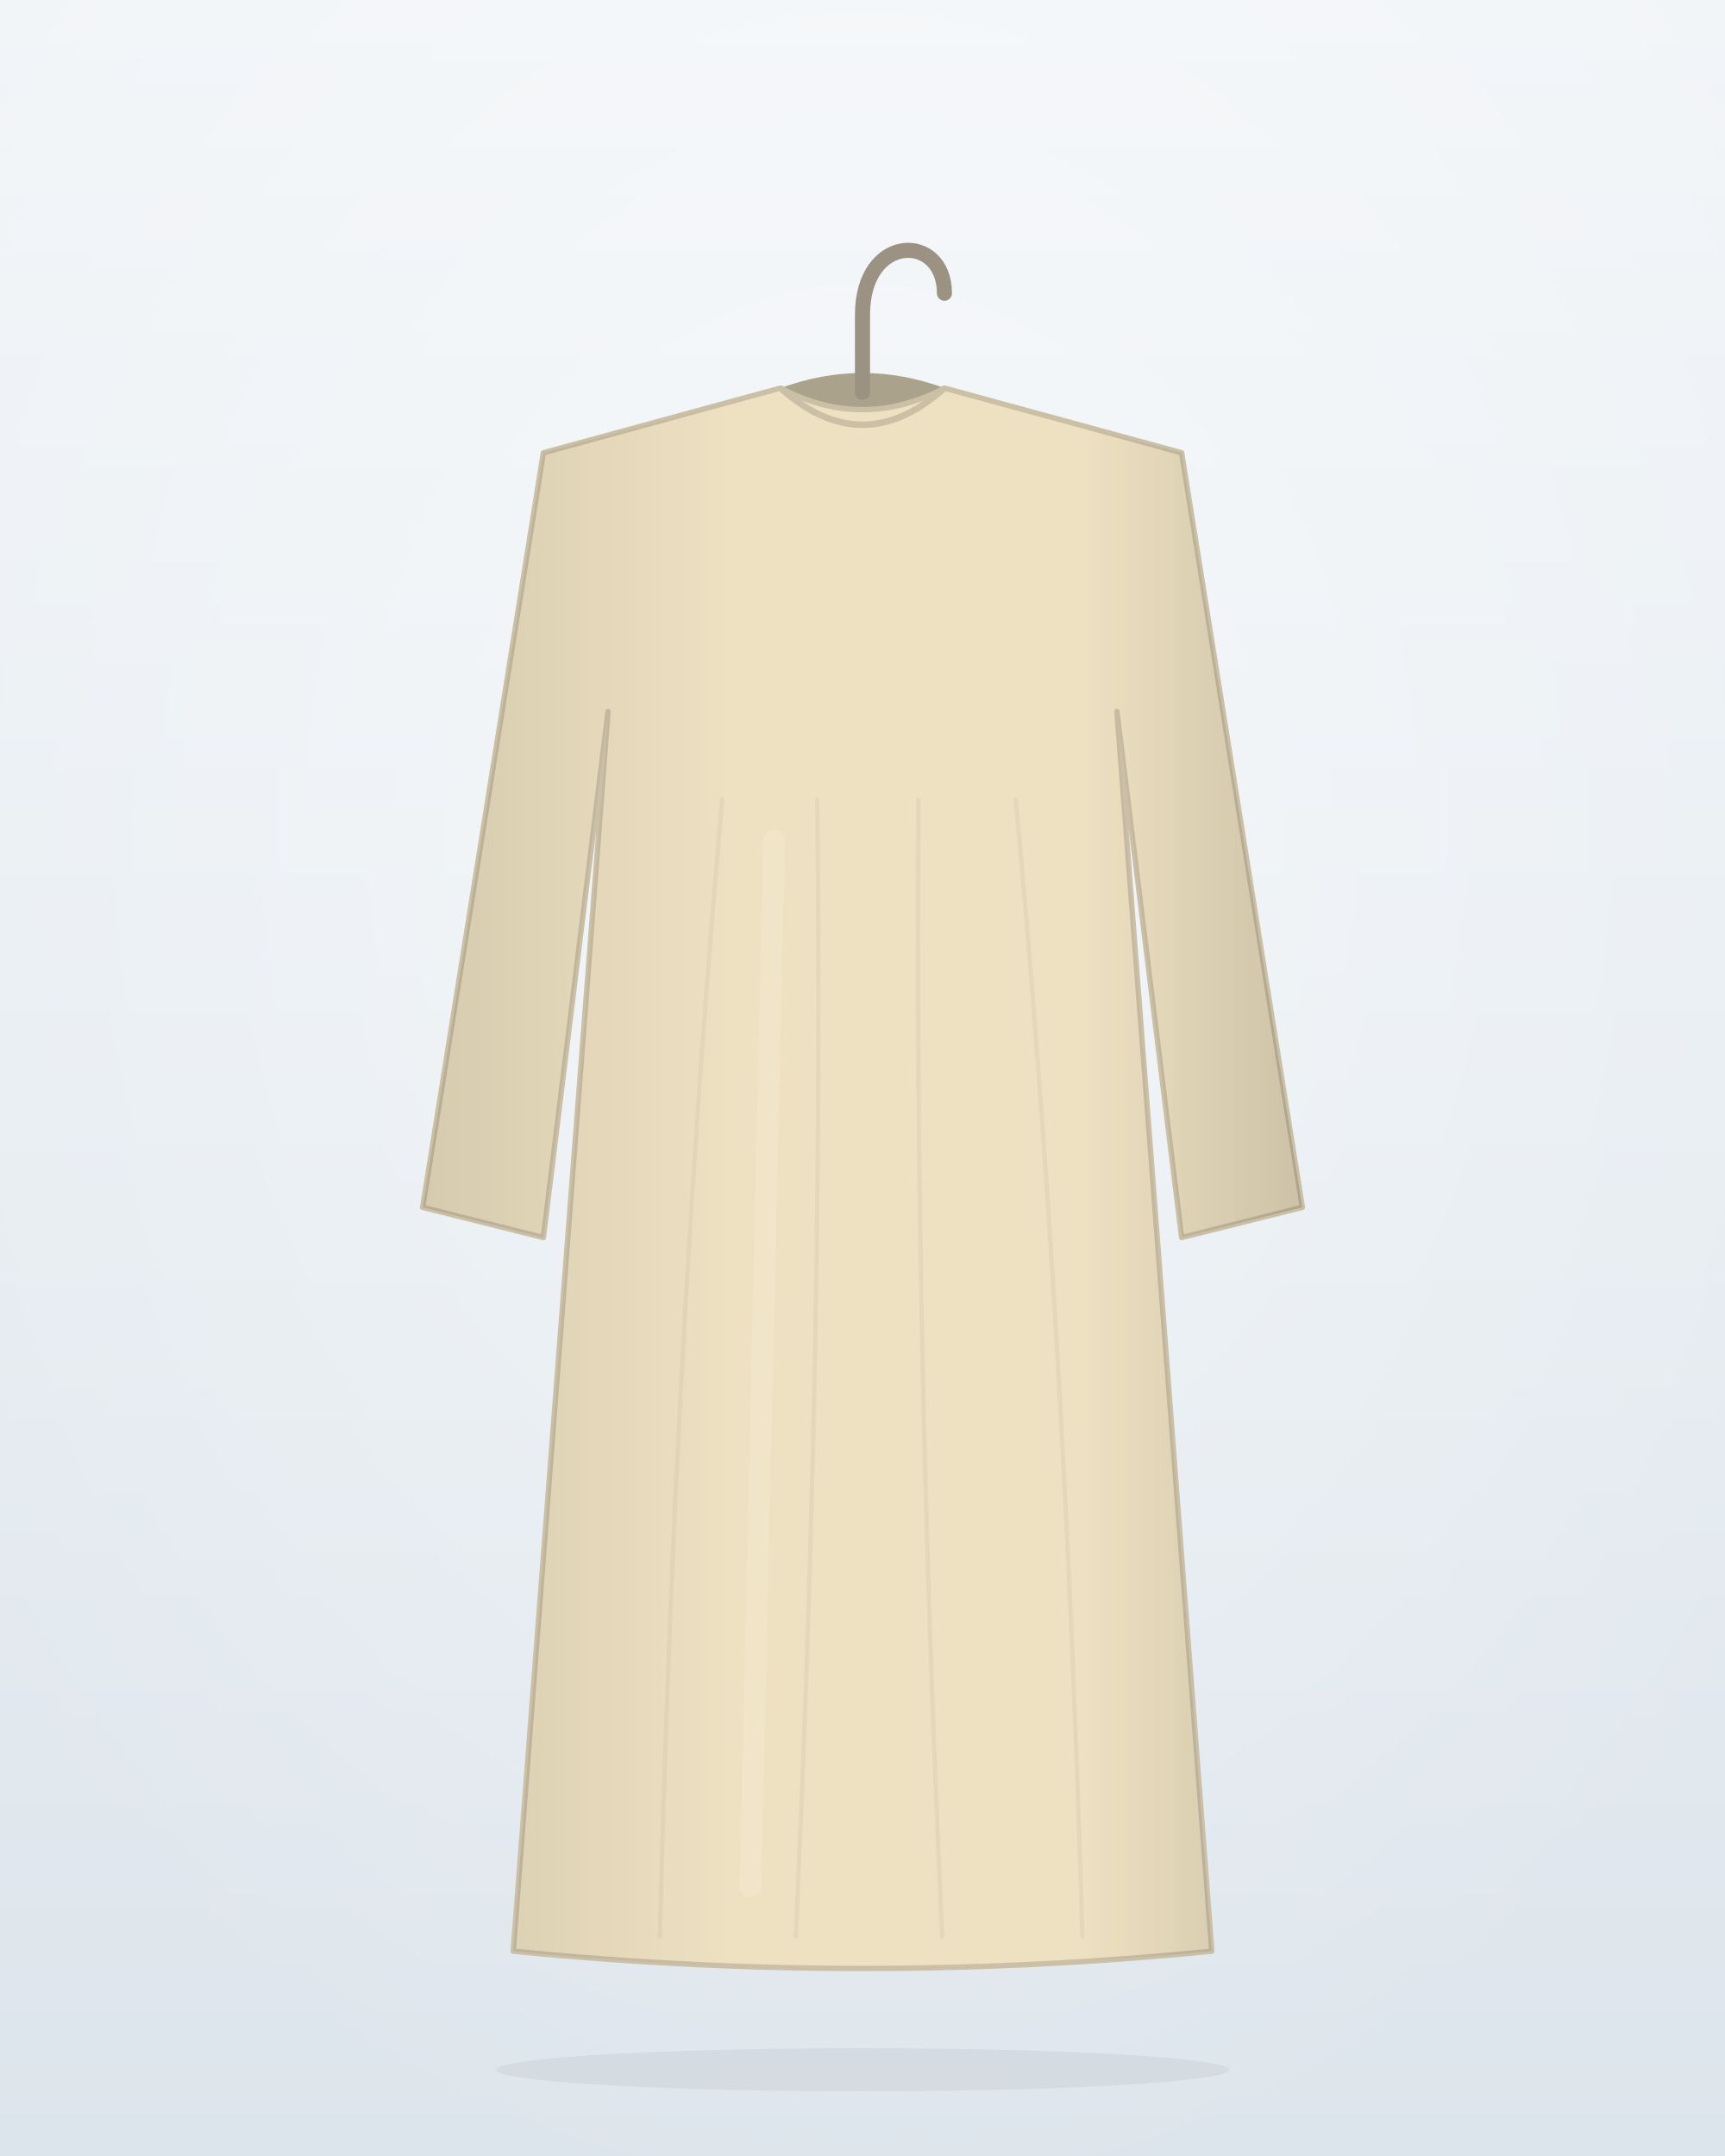
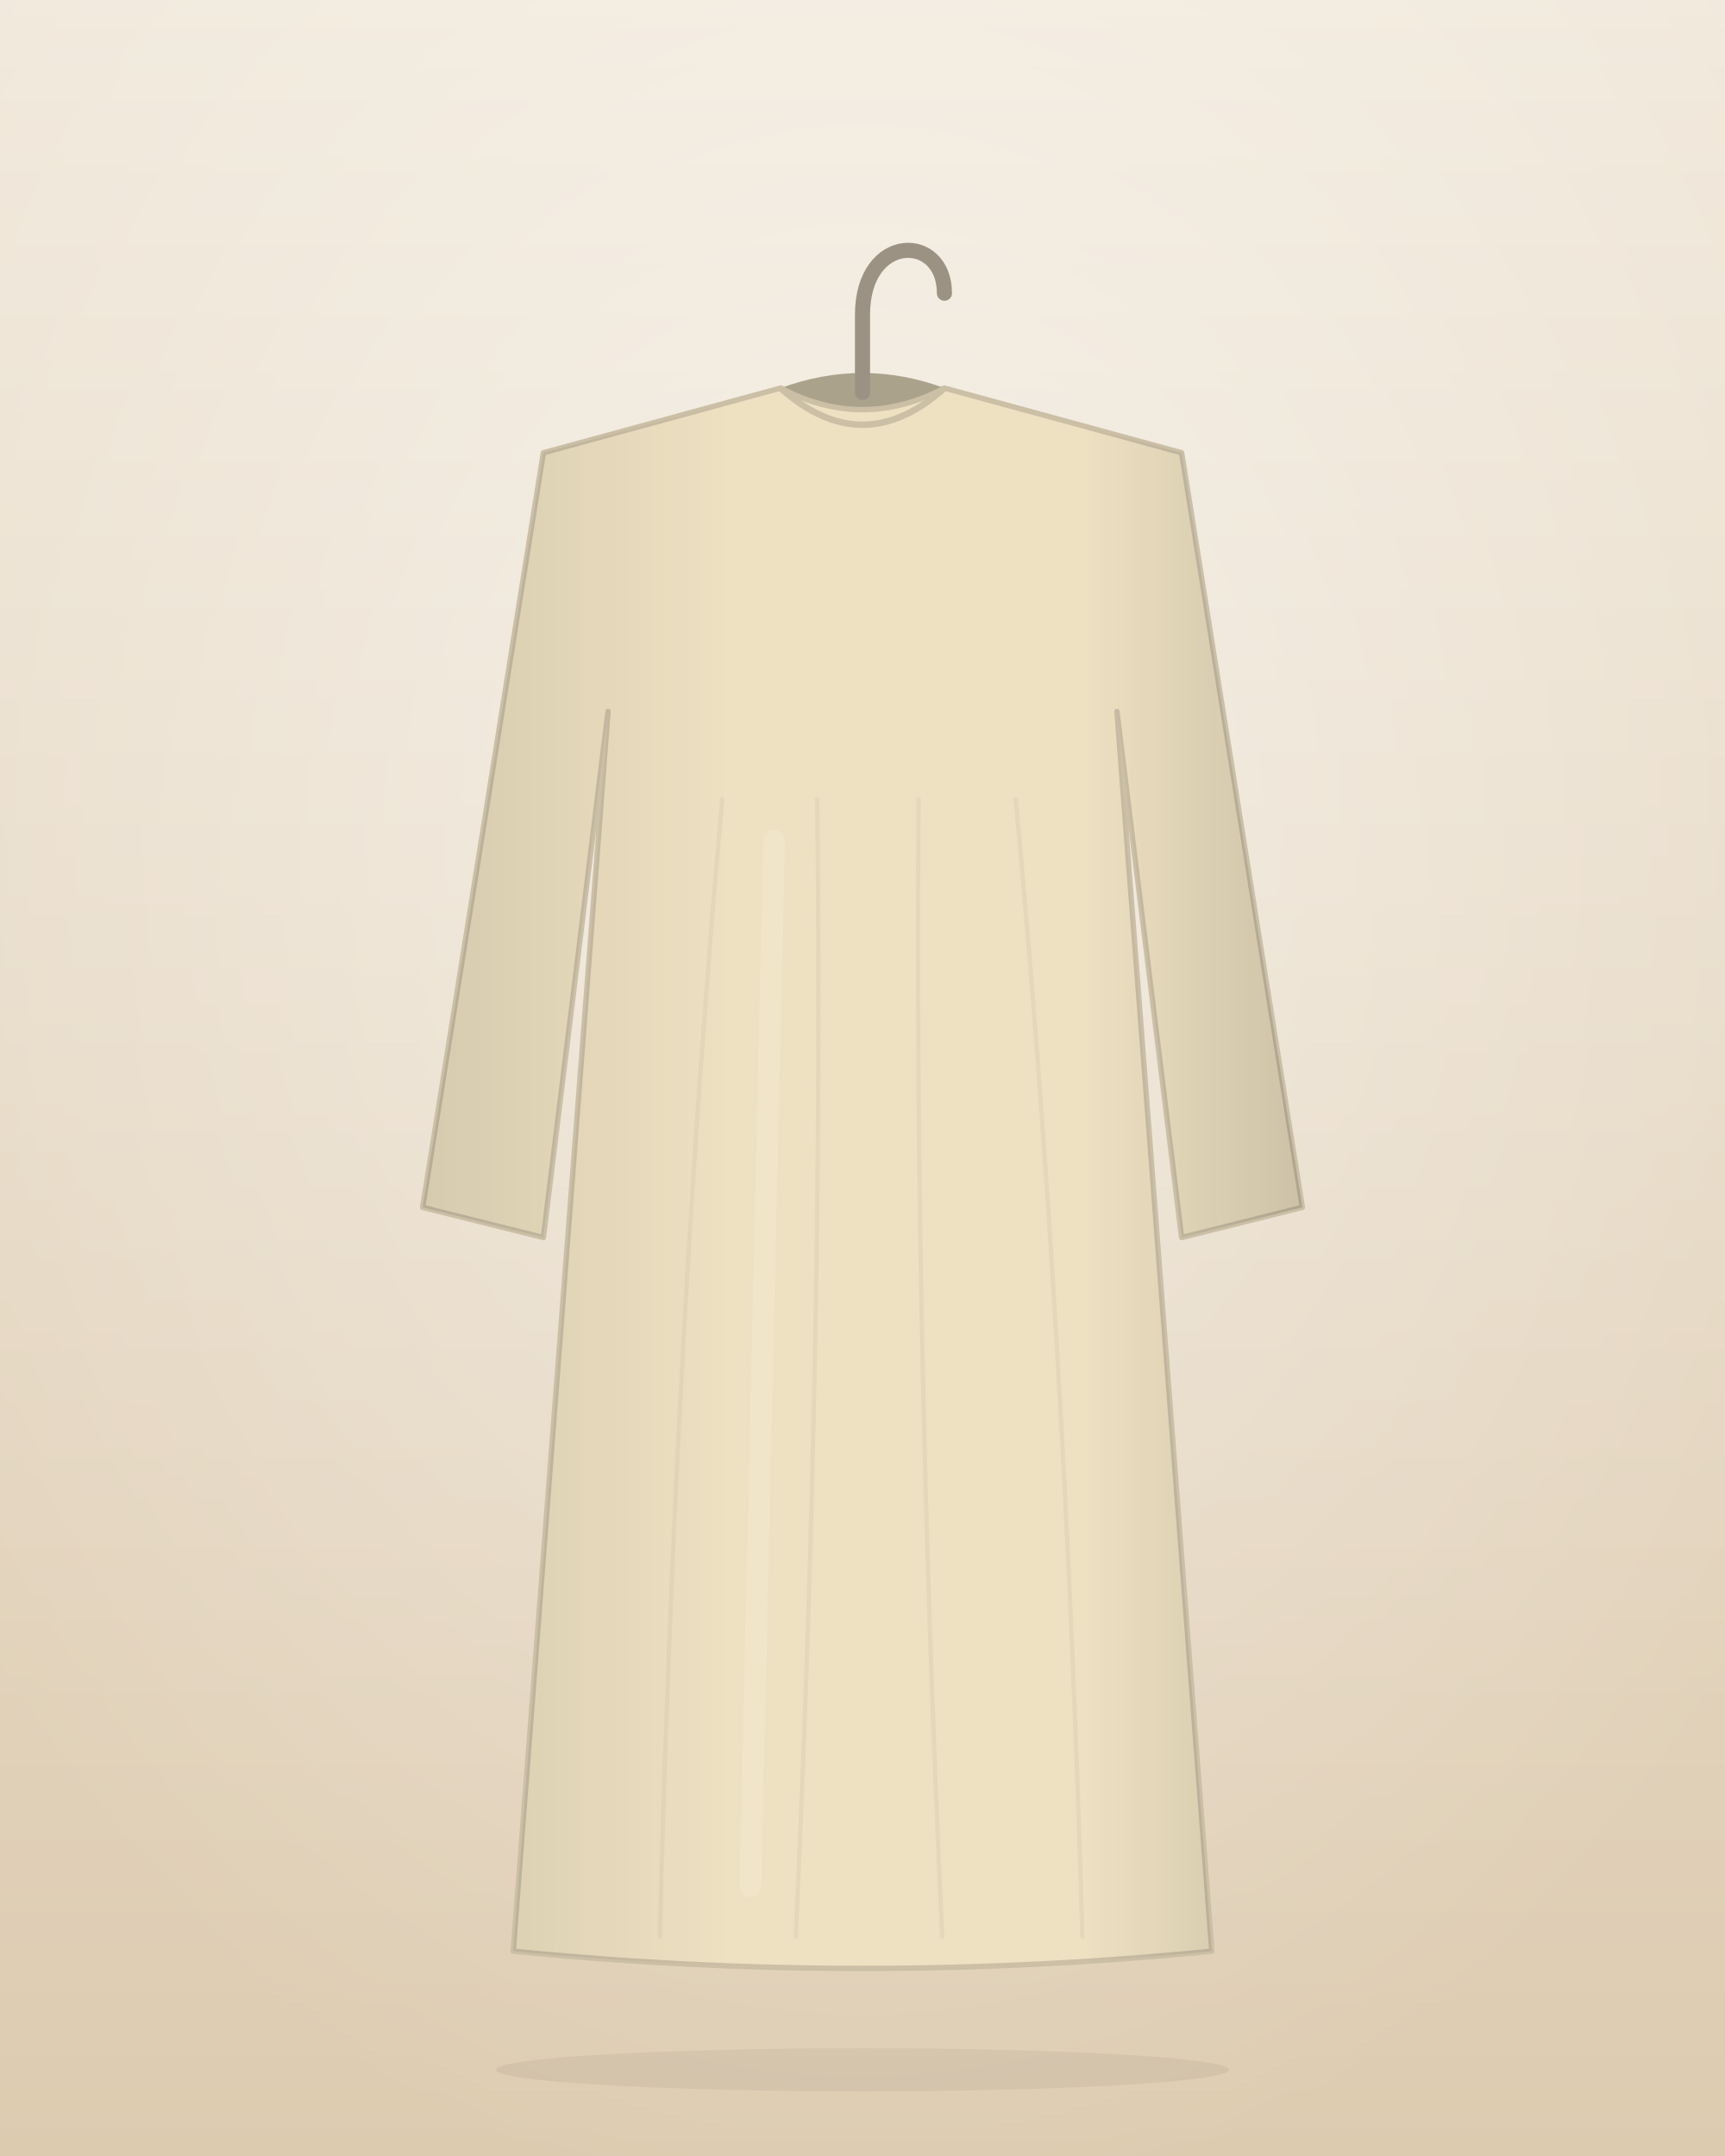
<svg xmlns="http://www.w3.org/2000/svg" viewBox="0 0 800 1000" width="800" height="1000">
  <defs>
    <linearGradient id="bg" x1="0" y1="0" x2="0" y2="1">
-       <stop offset="0" stop-color="#f2f5f8" />
-       <stop offset="1" stop-color="#dde5ec" />
+       <stop offset="0" stop-color="#f1e9dc" />
+       <stop offset="1" stop-color="#ddcbb0" />
    </linearGradient>
    <radialGradient id="bg-glow" cx="0.5" cy="0.38" r="0.65">
      <stop offset="0" stop-color="#fff" stop-opacity="0.45" />
      <stop offset="1" stop-color="#fff" stop-opacity="0" />
    </radialGradient>
    <linearGradient id="p-sh" x1="0" y1="0" x2="1" y2="0">
      <stop offset="0" stop-color="#000" stop-opacity="0.10" />
      <stop offset="0.35" stop-color="#000" stop-opacity="0" />
      <stop offset="0.75" stop-color="#000" stop-opacity="0" />
      <stop offset="1" stop-color="#000" stop-opacity="0.14" />
    </linearGradient>
  </defs>
  <rect width="800" height="1000" fill="url(#bg)" />
  <rect width="800" height="1000" fill="url(#bg-glow)" />
  <path d="M362 180 Q400 166 438 180 Q400 200 362 180Z" fill="#aba28c" />
  <path d="M400 182V146C400 108 438 108 438 136" fill="none" stroke="#9b9284" stroke-width="7" stroke-linecap="round" />
  <path d="M362 180 L252 210 L196 560 L252 574 L282 330 L238 905 Q400 921 562 905 L518 330 L548 574 L604 560 L548 210 L438 180 Q400 200 362 180Z" fill="#eee1c2" stroke="#cbbfa6" stroke-width="2.5" stroke-linejoin="round" />
  <path d="M362 180 L252 210 L196 560 L252 574 L282 330 L238 905 Q400 921 562 905 L518 330 L548 574 L604 560 L548 210 L438 180 Q400 200 362 180Z" fill="url(#p-sh)" />
  <path d="M335 370 Q313 618 306 899" fill="none" stroke="#d1c6ab" stroke-width="2" opacity="0.35" />
  <path d="M379 370 Q382 618 369 899" fill="none" stroke="#d1c6ab" stroke-width="2" opacity="0.35" />
  <path d="M426 370 Q424 618 437 899" fill="none" stroke="#d1c6ab" stroke-width="2" opacity="0.35" />
  <path d="M471 370 Q494 618 502 899" fill="none" stroke="#d1c6ab" stroke-width="2" opacity="0.35" />
  <path d="M359 390 L348 875" stroke="#f4ecd7" stroke-width="10" opacity="0.35" stroke-linecap="round" />
  <path d="M362 180 Q400 214 438 180" fill="none" stroke="#cbbfa6" stroke-width="3" />
  <ellipse cx="400" cy="960" rx="170" ry="10.0" fill="#23261f" opacity="0.06" />
</svg>
